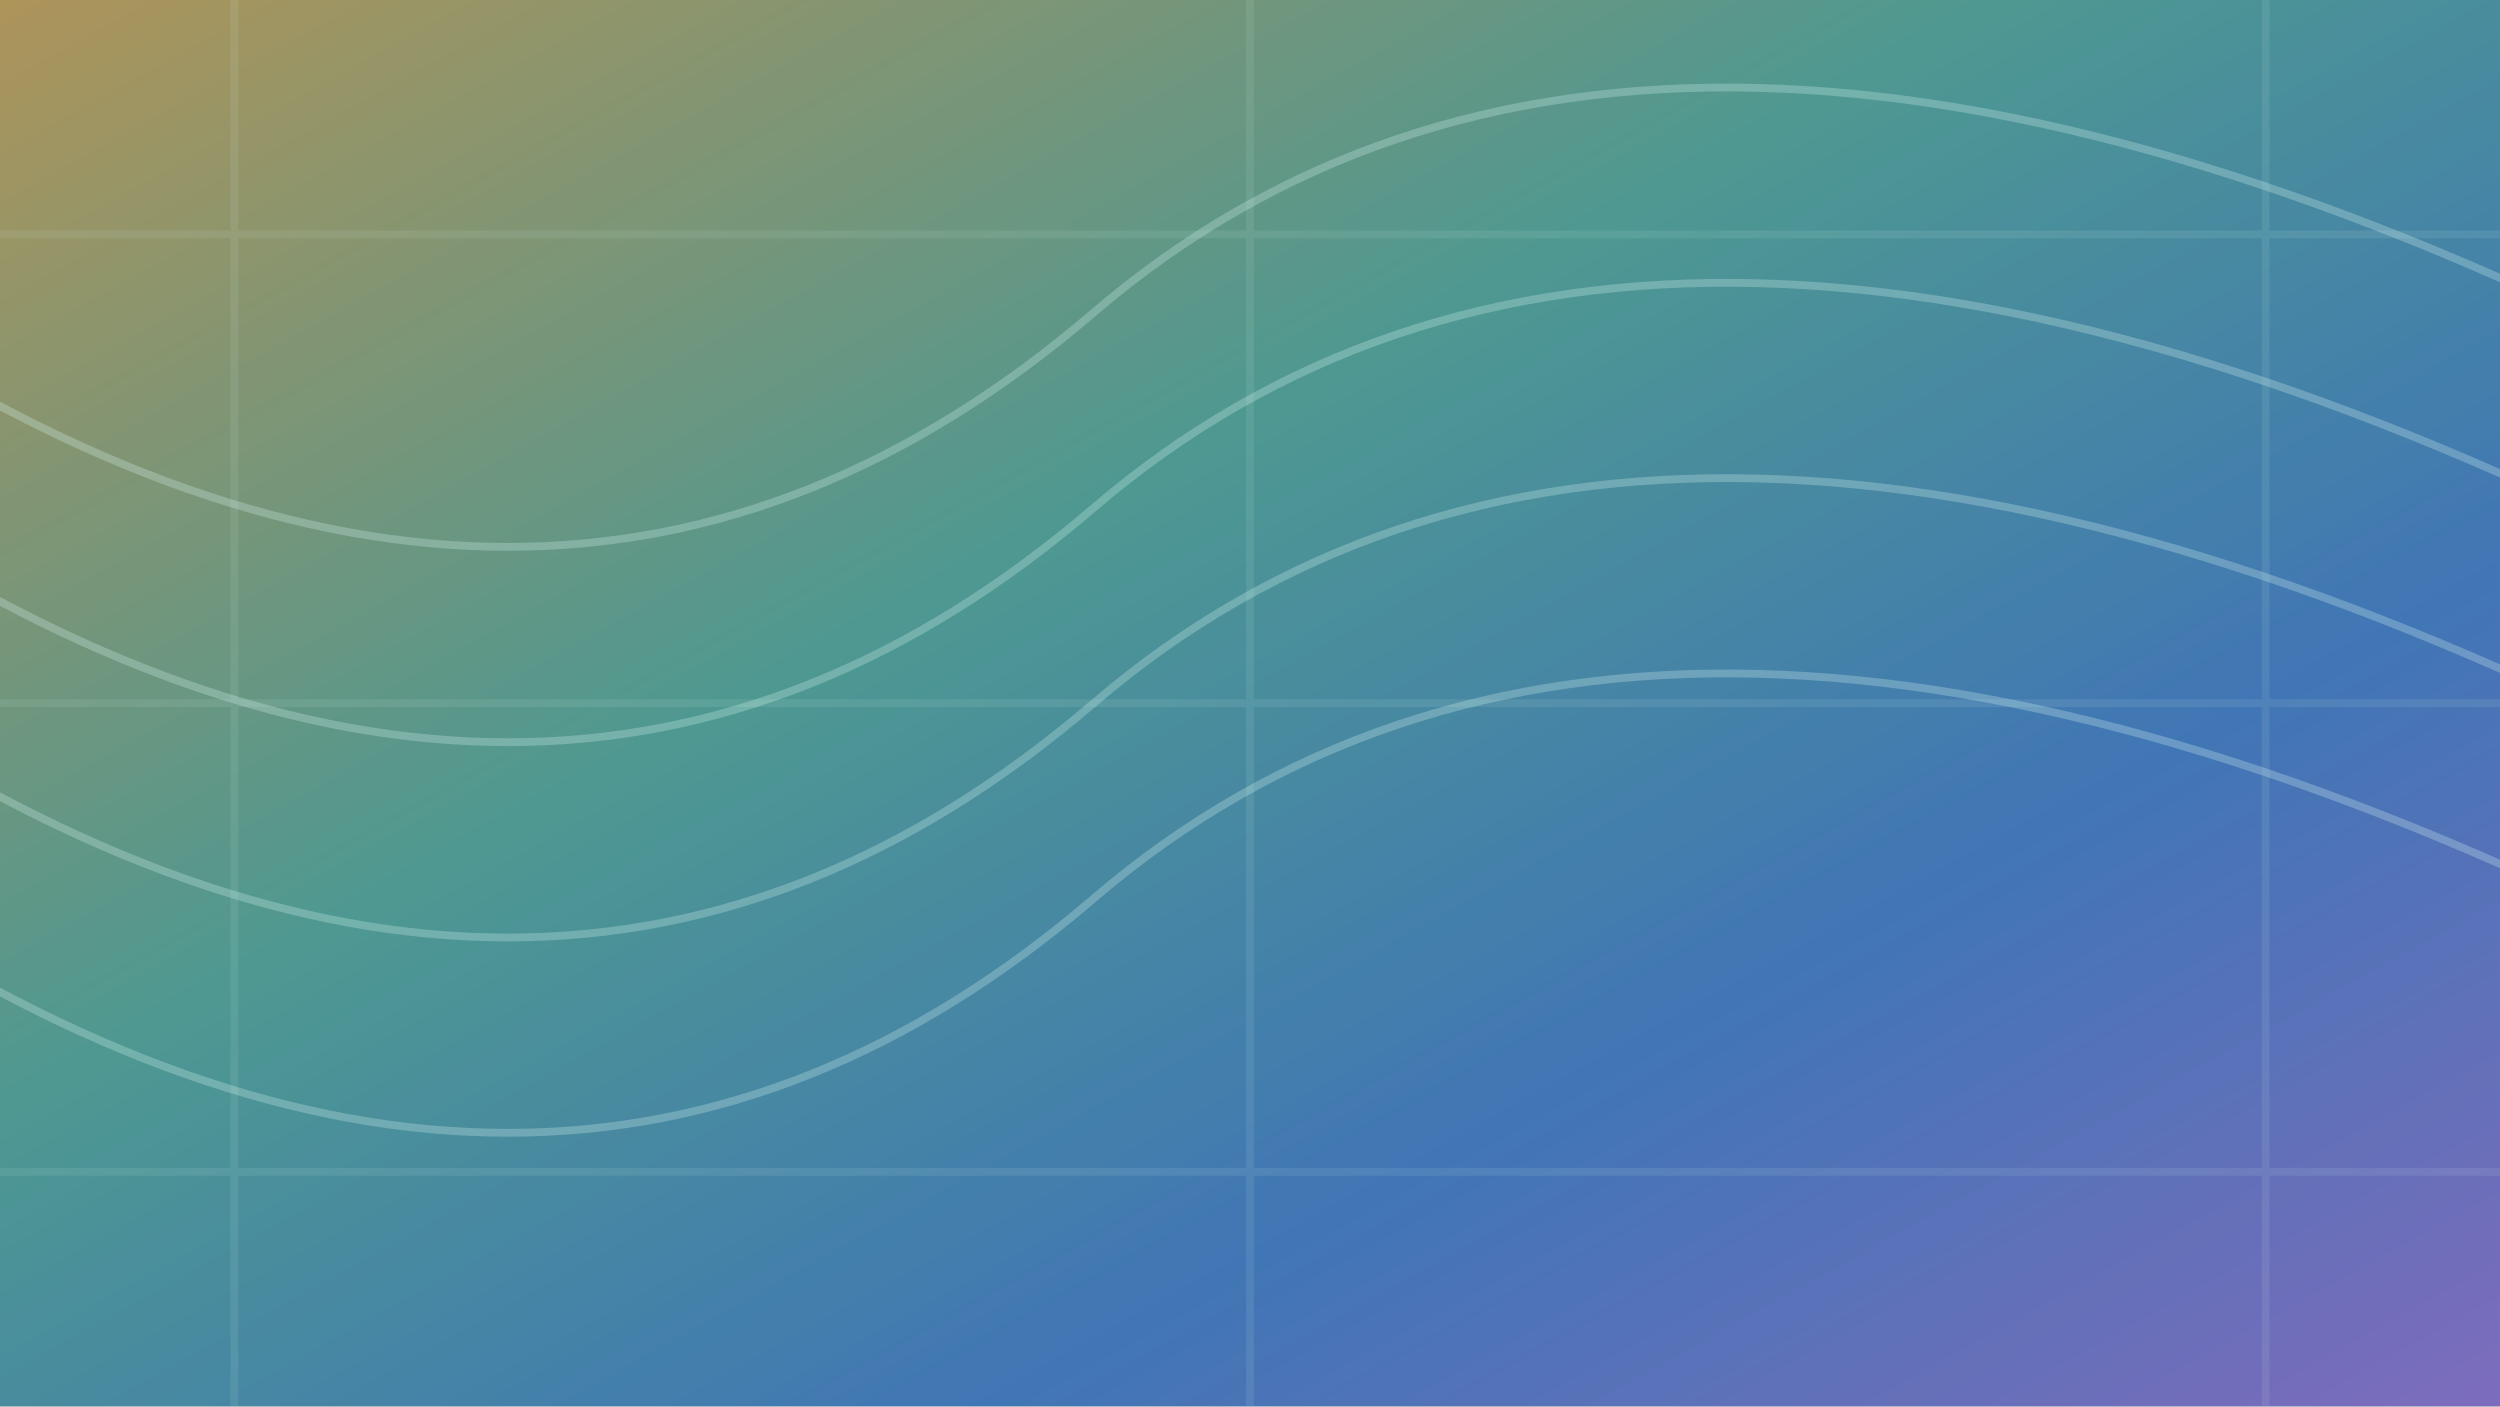
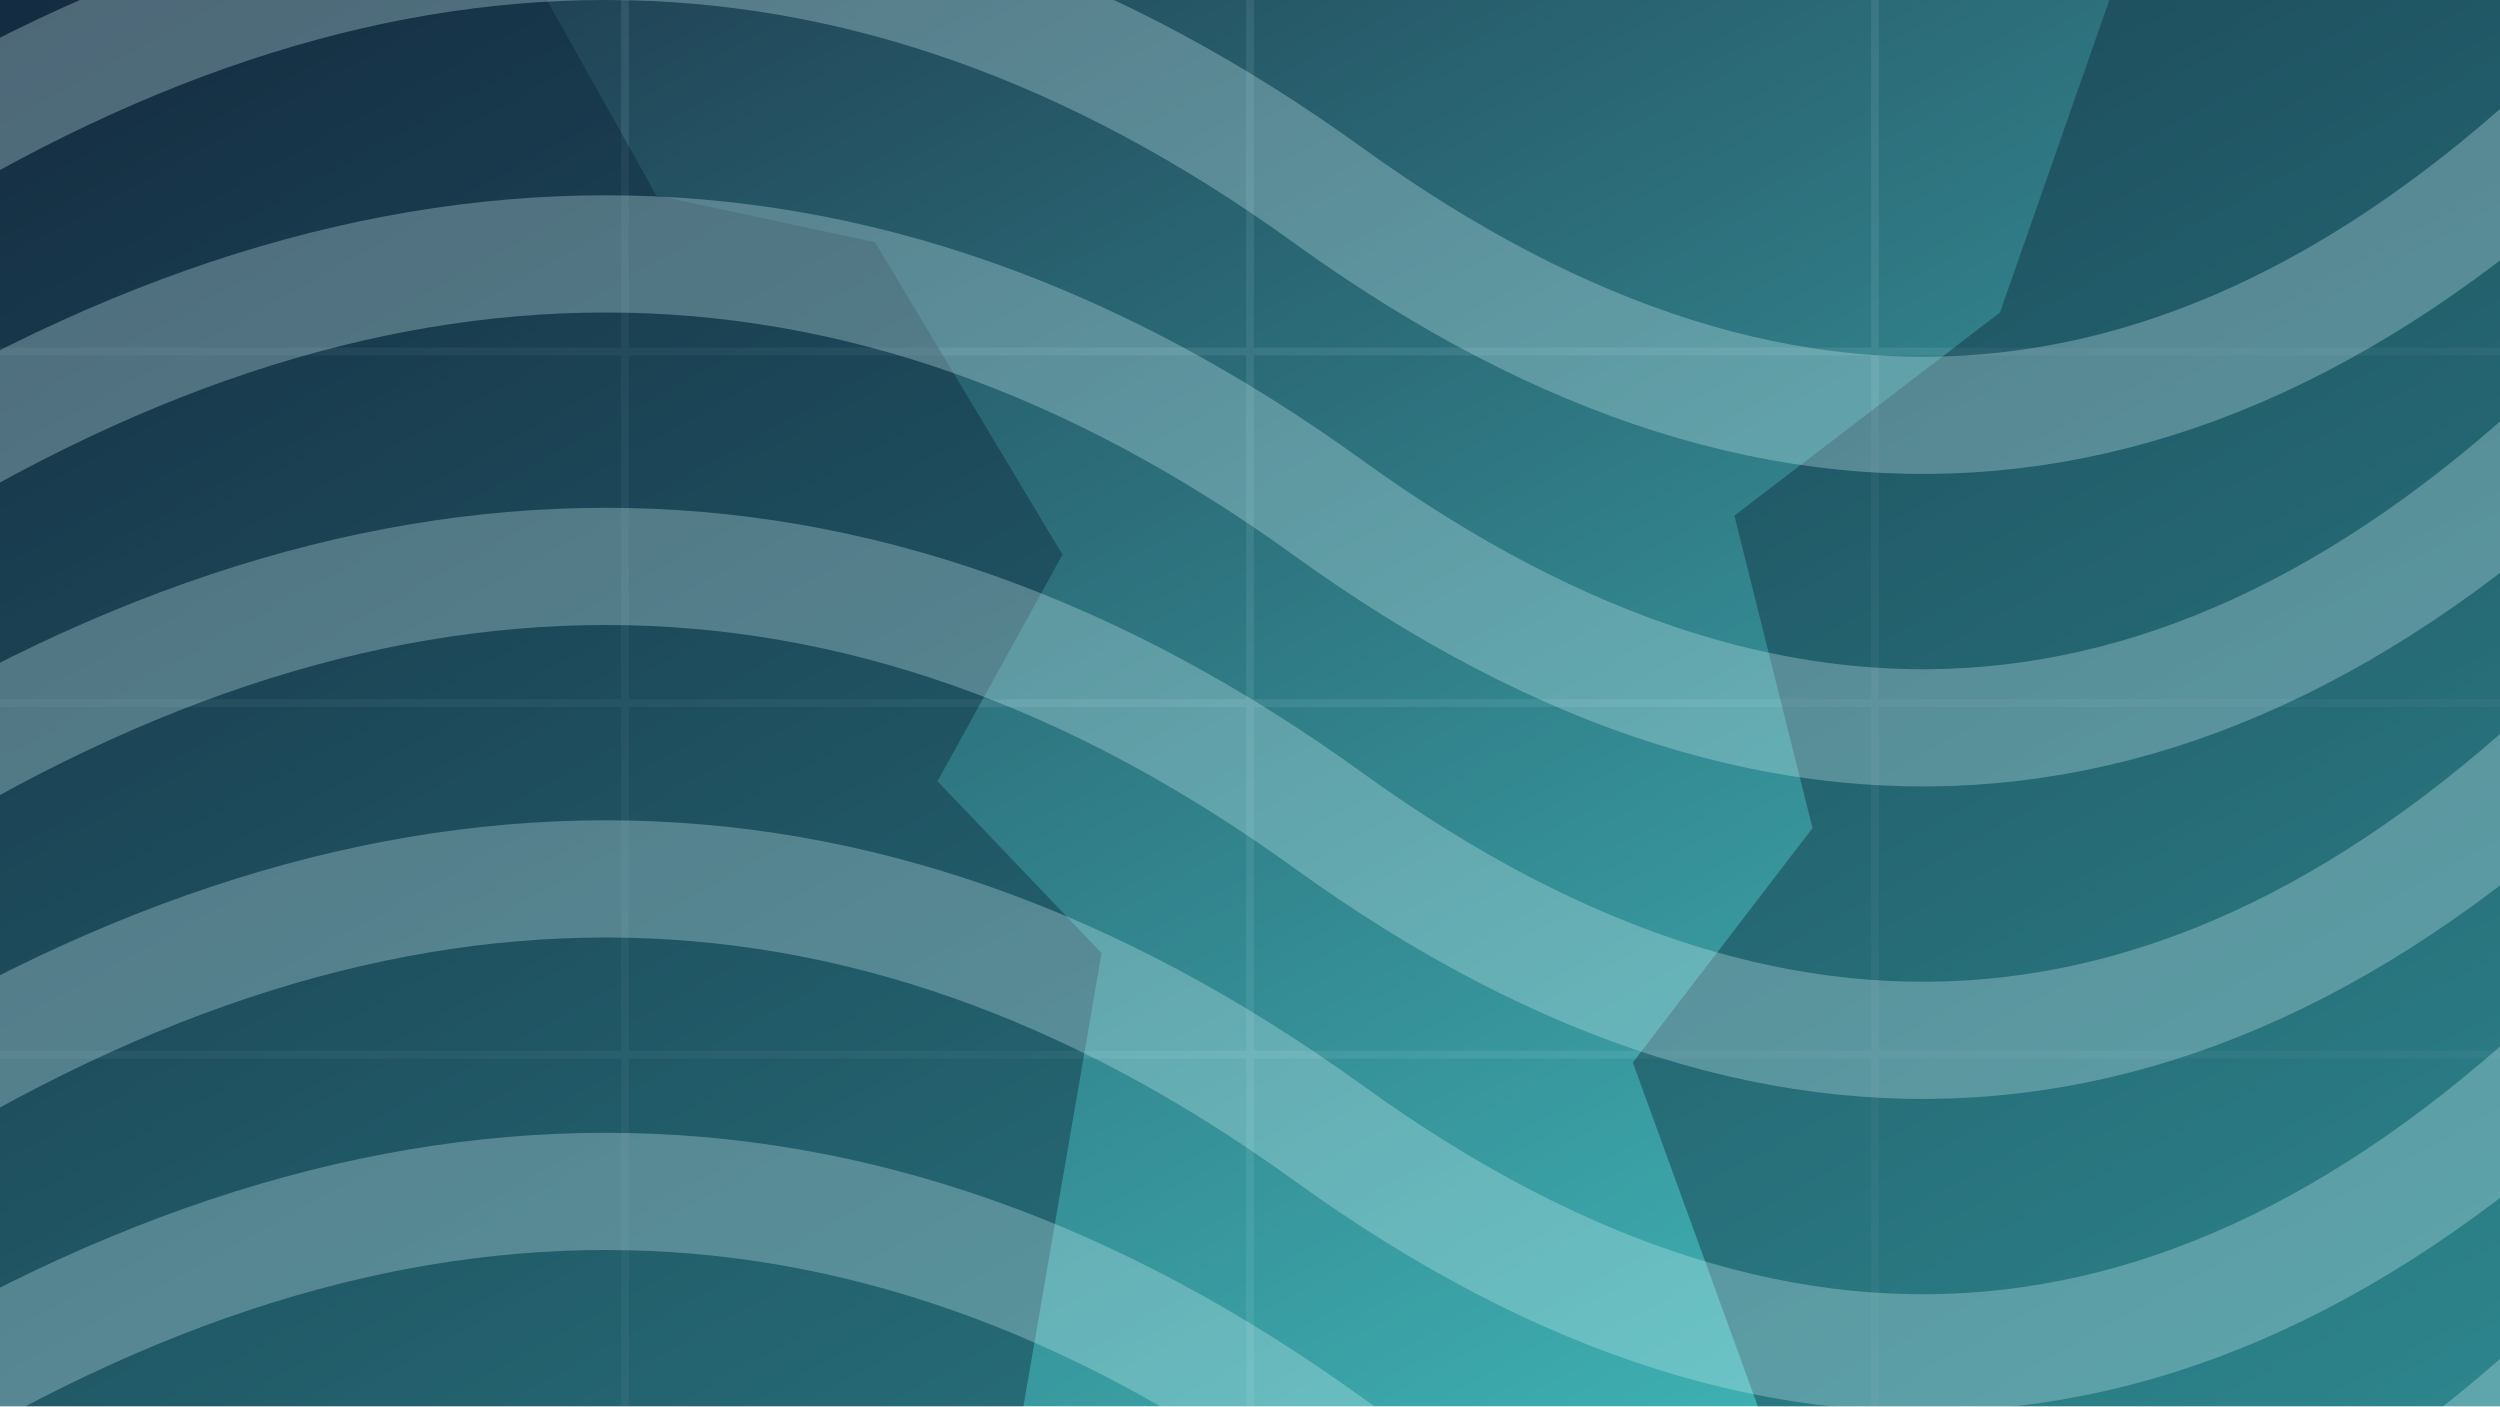
<svg xmlns="http://www.w3.org/2000/svg" width="320" height="180" viewBox="0 0 320 180">
  <defs>
-     <linearGradient id="humidity" x2="1" y2="1">
-       <stop stop-color="#cbaa63" />
-       <stop offset=".4" stop-color="#5aafa5" />
-       <stop offset=".7" stop-color="#4a87cf" />
-       <stop offset="1" stop-color="#927bd8" />
+     <linearGradient id="sky" x2="1" y2="1">
+       <stop stop-color="#1c3449" />
+       <stop offset="1" stop-color="#44c5c4" />
    </linearGradient>
+     <radialGradient id="cell">
+       <stop stop-color="#ffffff" stop-opacity=".95" />
+       <stop offset=".45" stop-color="#cde8fa" stop-opacity=".65" />
+       <stop offset="1" stop-color="#8bd4ff" stop-opacity="0" />
+     </radialGradient>
  </defs>
-   <path fill="#081724" d="M0 0h320v180H0z" />
-   <path fill="url(#humidity)" opacity=".85" d="M0 0h320v180H0z" />
-   <g fill="none" stroke="#d8f3ef" stroke-opacity=".28">
-     <path d="M-20 40Q70 100 140 40T340 45M-20 65Q70 125 140 65T340 70M-20 90Q70 150 140 90T340 95M-20 115Q70 175 140 115T340 120" />
-     <path d="M30 0V180M160 0V180M290 0V180M0 30H320M0 90H320M0 150H320" stroke-opacity=".1" />
+   <path fill="url(#sky)" d="M0 0h320v180H0z" />
+   <g fill="none" stroke="#d6f5ff" stroke-opacity=".09">
+     <path d="M0 45h320M0 90h320M0 135h320M80 0v180M160 0v180M240 0v180" />
+   </g>
+   <path fill="#071d32" opacity=".38" d="M0 0h70l14 25 28 6 24 40-16 29 21 22-10 58H0zm320 0h-50l-14 40-34 26 10 40-23 30 16 44h95z" />
+   <g fill="none" stroke="#d5f6f8" opacity=".3">
+     <path d="M-20 25q100-65 190 0t170-20" stroke-width="15" />
+     <path d="M-20 65q100-65 190 0t170-20" stroke-width="15" />
+     <path d="M-20 105q100-65 190 0t170-20" stroke-width="15" />
+     <path d="M-20 145q100-65 190 0t170-20" stroke-width="15" />
+     <path d="M-20 185q100-65 190 0t170-20" stroke-width="15" />
  </g>
</svg>
